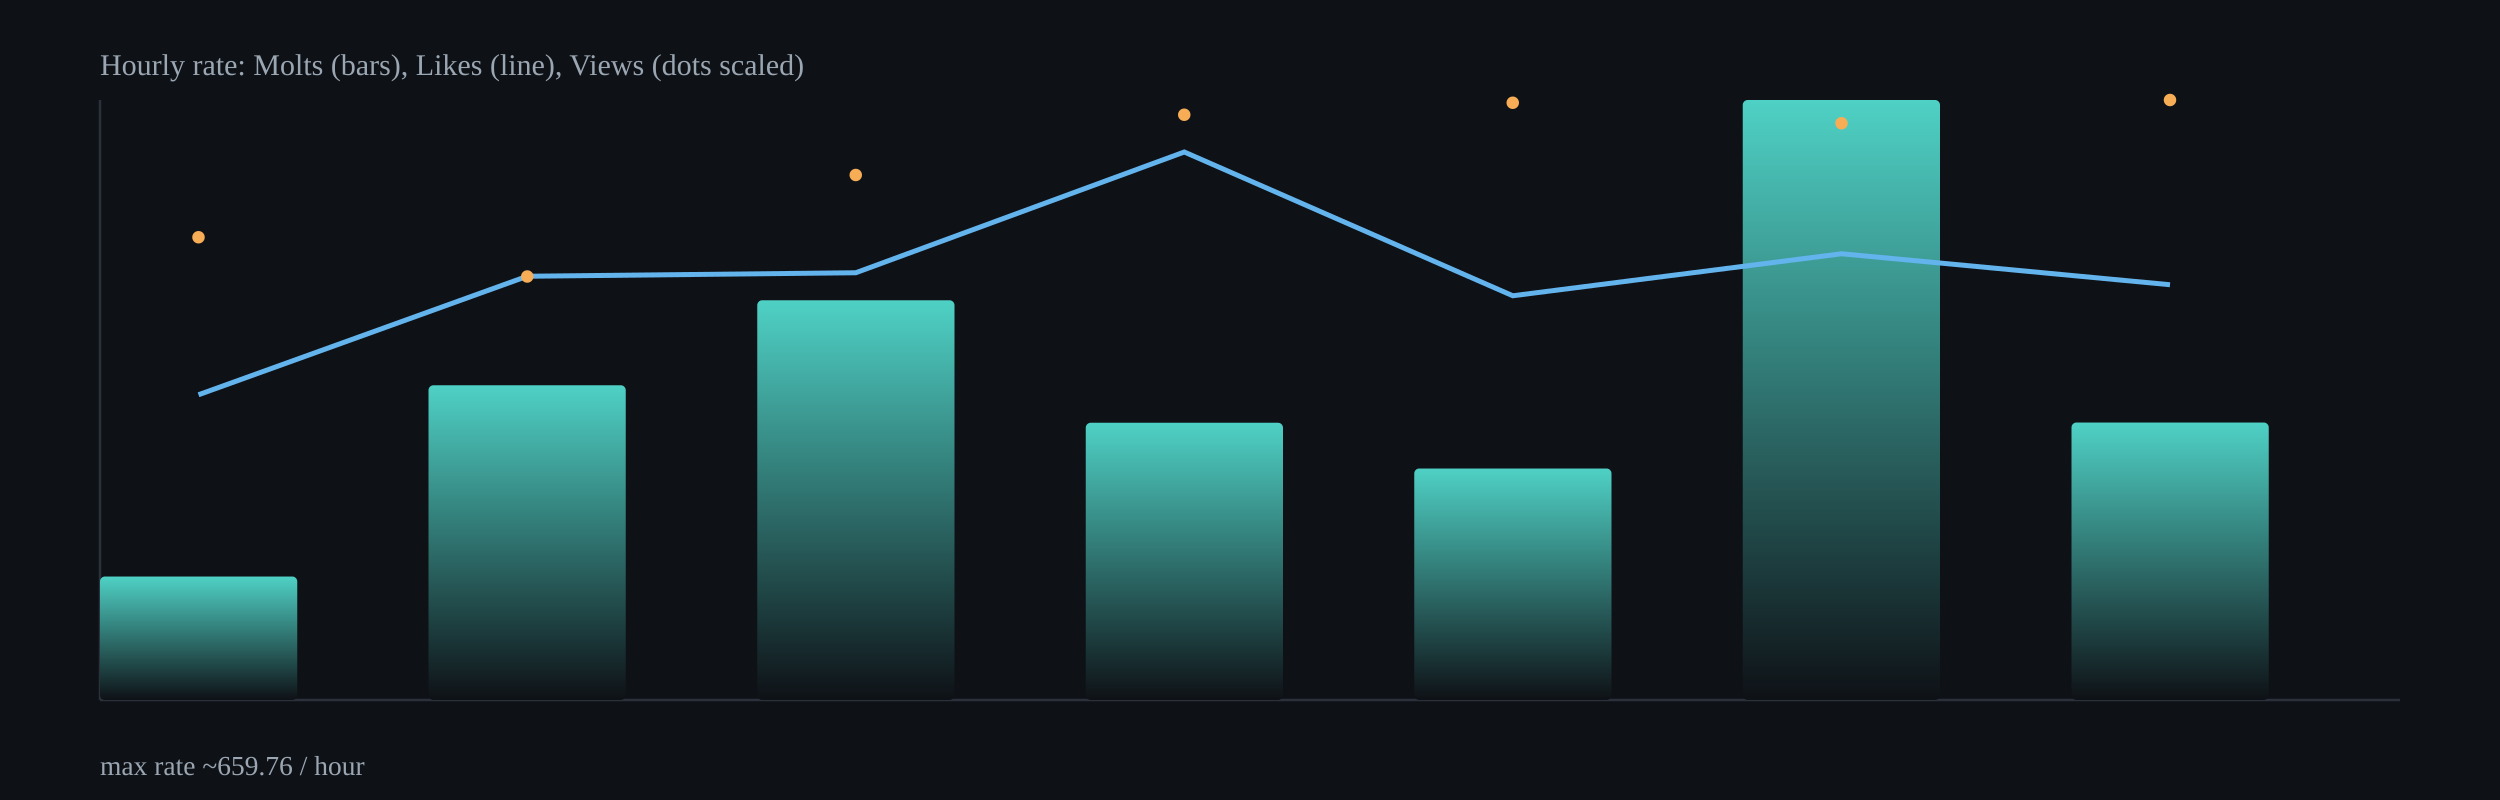
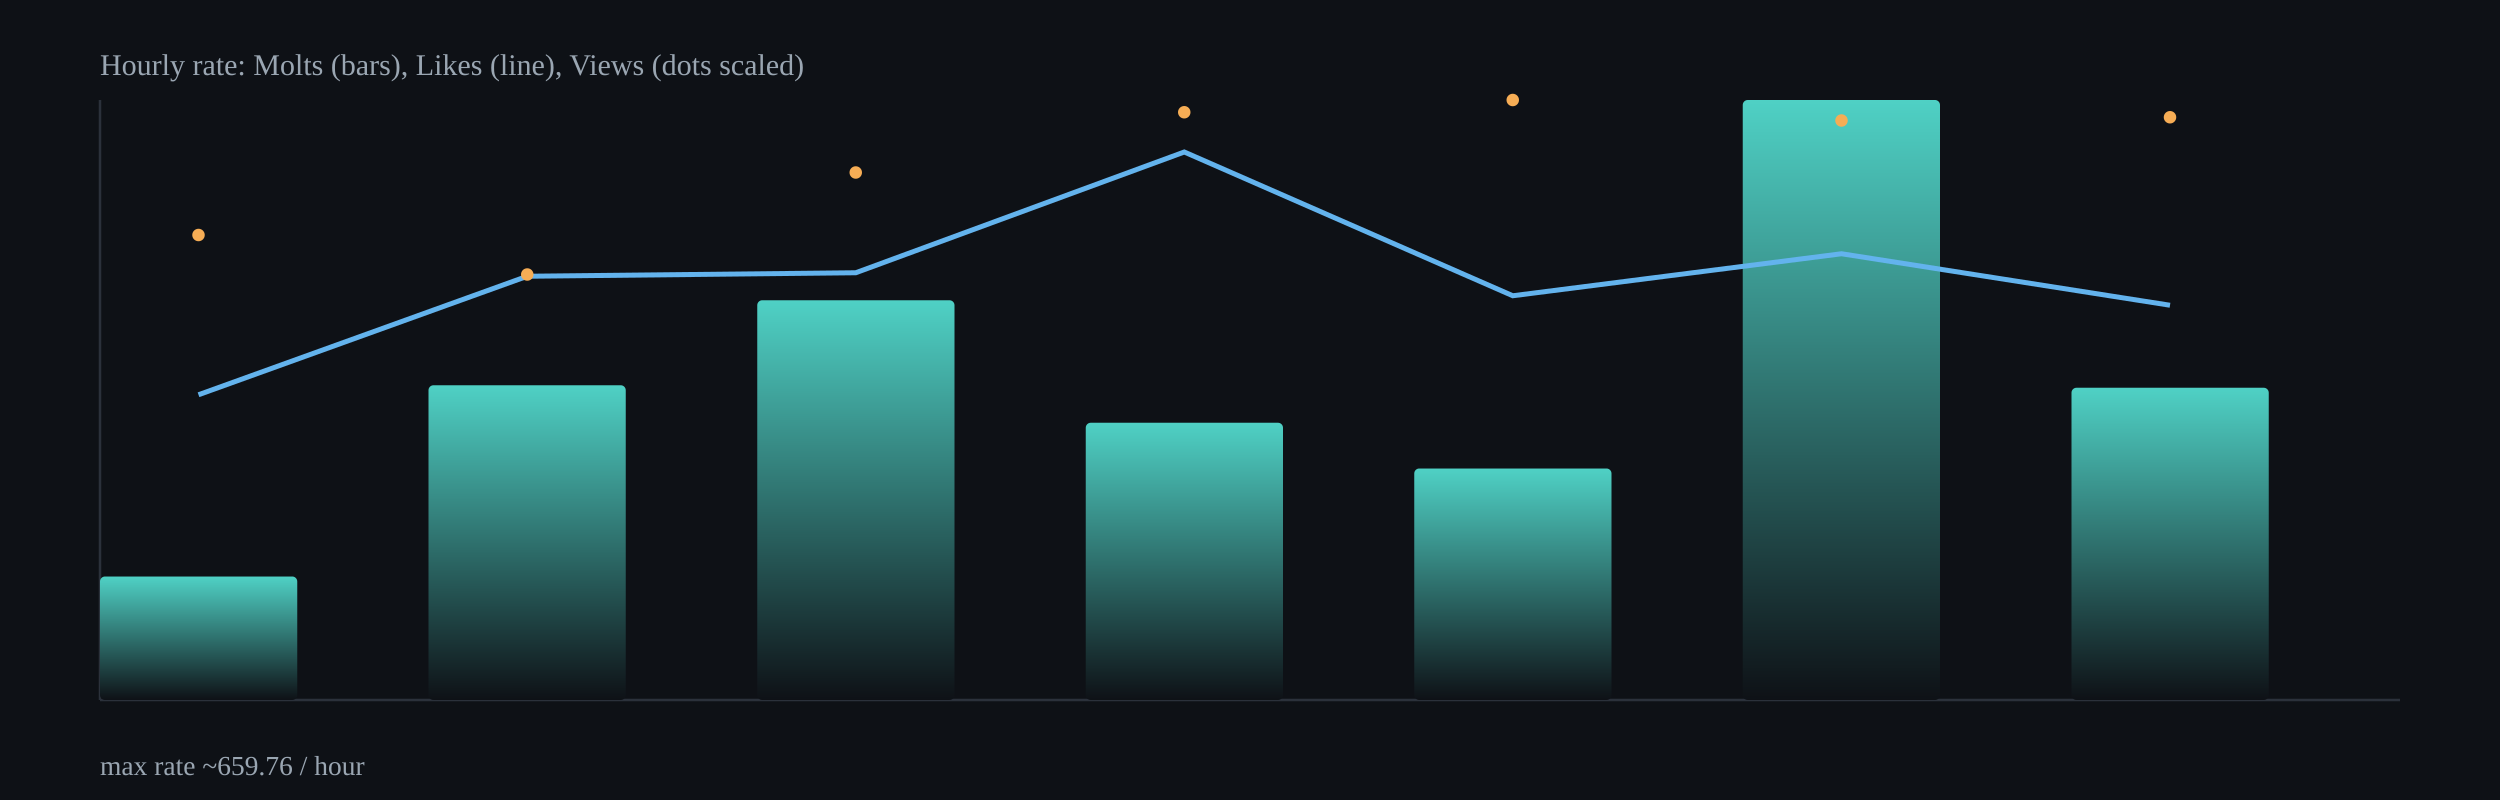
<svg xmlns="http://www.w3.org/2000/svg" width="1000" height="320" viewBox="0 0 1000 320">
  <defs>
    <linearGradient id="barGrad" x1="0" x2="0" y1="0" y2="1">
      <stop offset="0%" stop-color="#4fd1c5" />
      <stop offset="100%" stop-color="#0e1116" />
    </linearGradient>
  </defs>
  <rect x="0" y="0" width="1000" height="320" fill="#0e1116" />
  <g stroke="#2b313b" stroke-width="1">
    <line x1="40" y1="280" x2="960" y2="280" />
    <line x1="40" y1="40" x2="40" y2="280" />
  </g>
  <rect x="40.0" y="230.6" width="78.9" height="49.4" rx="2" fill="url(#barGrad)" />
  <rect x="171.4" y="154.1" width="78.9" height="125.9" rx="2" fill="url(#barGrad)" />
  <rect x="302.9" y="120.1" width="78.9" height="159.9" rx="2" fill="url(#barGrad)" />
  <rect x="434.3" y="169.1" width="78.9" height="110.9" rx="2" fill="url(#barGrad)" />
  <rect x="565.7" y="187.4" width="78.9" height="92.6" rx="2" fill="url(#barGrad)" />
  <rect x="697.1" y="40.0" width="78.9" height="240.0" rx="2" fill="url(#barGrad)" />
-   <rect x="828.6" y="169.0" width="78.9" height="111.0" rx="2" fill="url(#barGrad)" />
-   <polyline fill="none" stroke="#63b3ed" stroke-width="2" points="79.4,157.9 210.9,110.5 342.3,109.1 473.7,60.8 605.1,118.3 736.6,101.5 868.0,113.9" />
-   <circle cx="79.4" cy="94.9" r="2.5" fill="#f6ad55" />
-   <circle cx="210.9" cy="110.6" r="2.5" fill="#f6ad55" />
-   <circle cx="342.3" cy="70.0" r="2.5" fill="#f6ad55" />
-   <circle cx="473.7" cy="45.9" r="2.5" fill="#f6ad55" />
-   <circle cx="605.1" cy="41.1" r="2.5" fill="#f6ad55" />
-   <circle cx="736.6" cy="49.3" r="2.5" fill="#f6ad55" />
-   <circle cx="868.0" cy="40.0" r="2.5" fill="#f6ad55" />
+   <rect x="828.6" y="155.1" width="78.9" height="124.9" rx="2" fill="url(#barGrad)" />
+   <polyline fill="none" stroke="#63b3ed" stroke-width="2" points="79.4,157.9 210.9,110.5 342.3,109.1 473.7,60.8 605.1,118.3 736.6,101.5 868.0,122.1" />
+   <circle cx="79.4" cy="94.0" r="2.5" fill="#f6ad55" />
+   <circle cx="210.9" cy="109.8" r="2.5" fill="#f6ad55" />
+   <circle cx="342.3" cy="69.0" r="2.5" fill="#f6ad55" />
+   <circle cx="473.7" cy="44.9" r="2.5" fill="#f6ad55" />
+   <circle cx="605.1" cy="40.0" r="2.5" fill="#f6ad55" />
+   <circle cx="736.6" cy="48.2" r="2.5" fill="#f6ad55" />
+   <circle cx="868.0" cy="46.9" r="2.5" fill="#f6ad55" />
  <text x="40" y="30" fill="#9aa6b2" font-size="12">Hourly rate: Molts (bars), Likes (line), Views (dots scaled)</text>
  <text x="40" y="310" fill="#9aa6b2" font-size="11">max rate ~659.76 / hour</text>
</svg>
